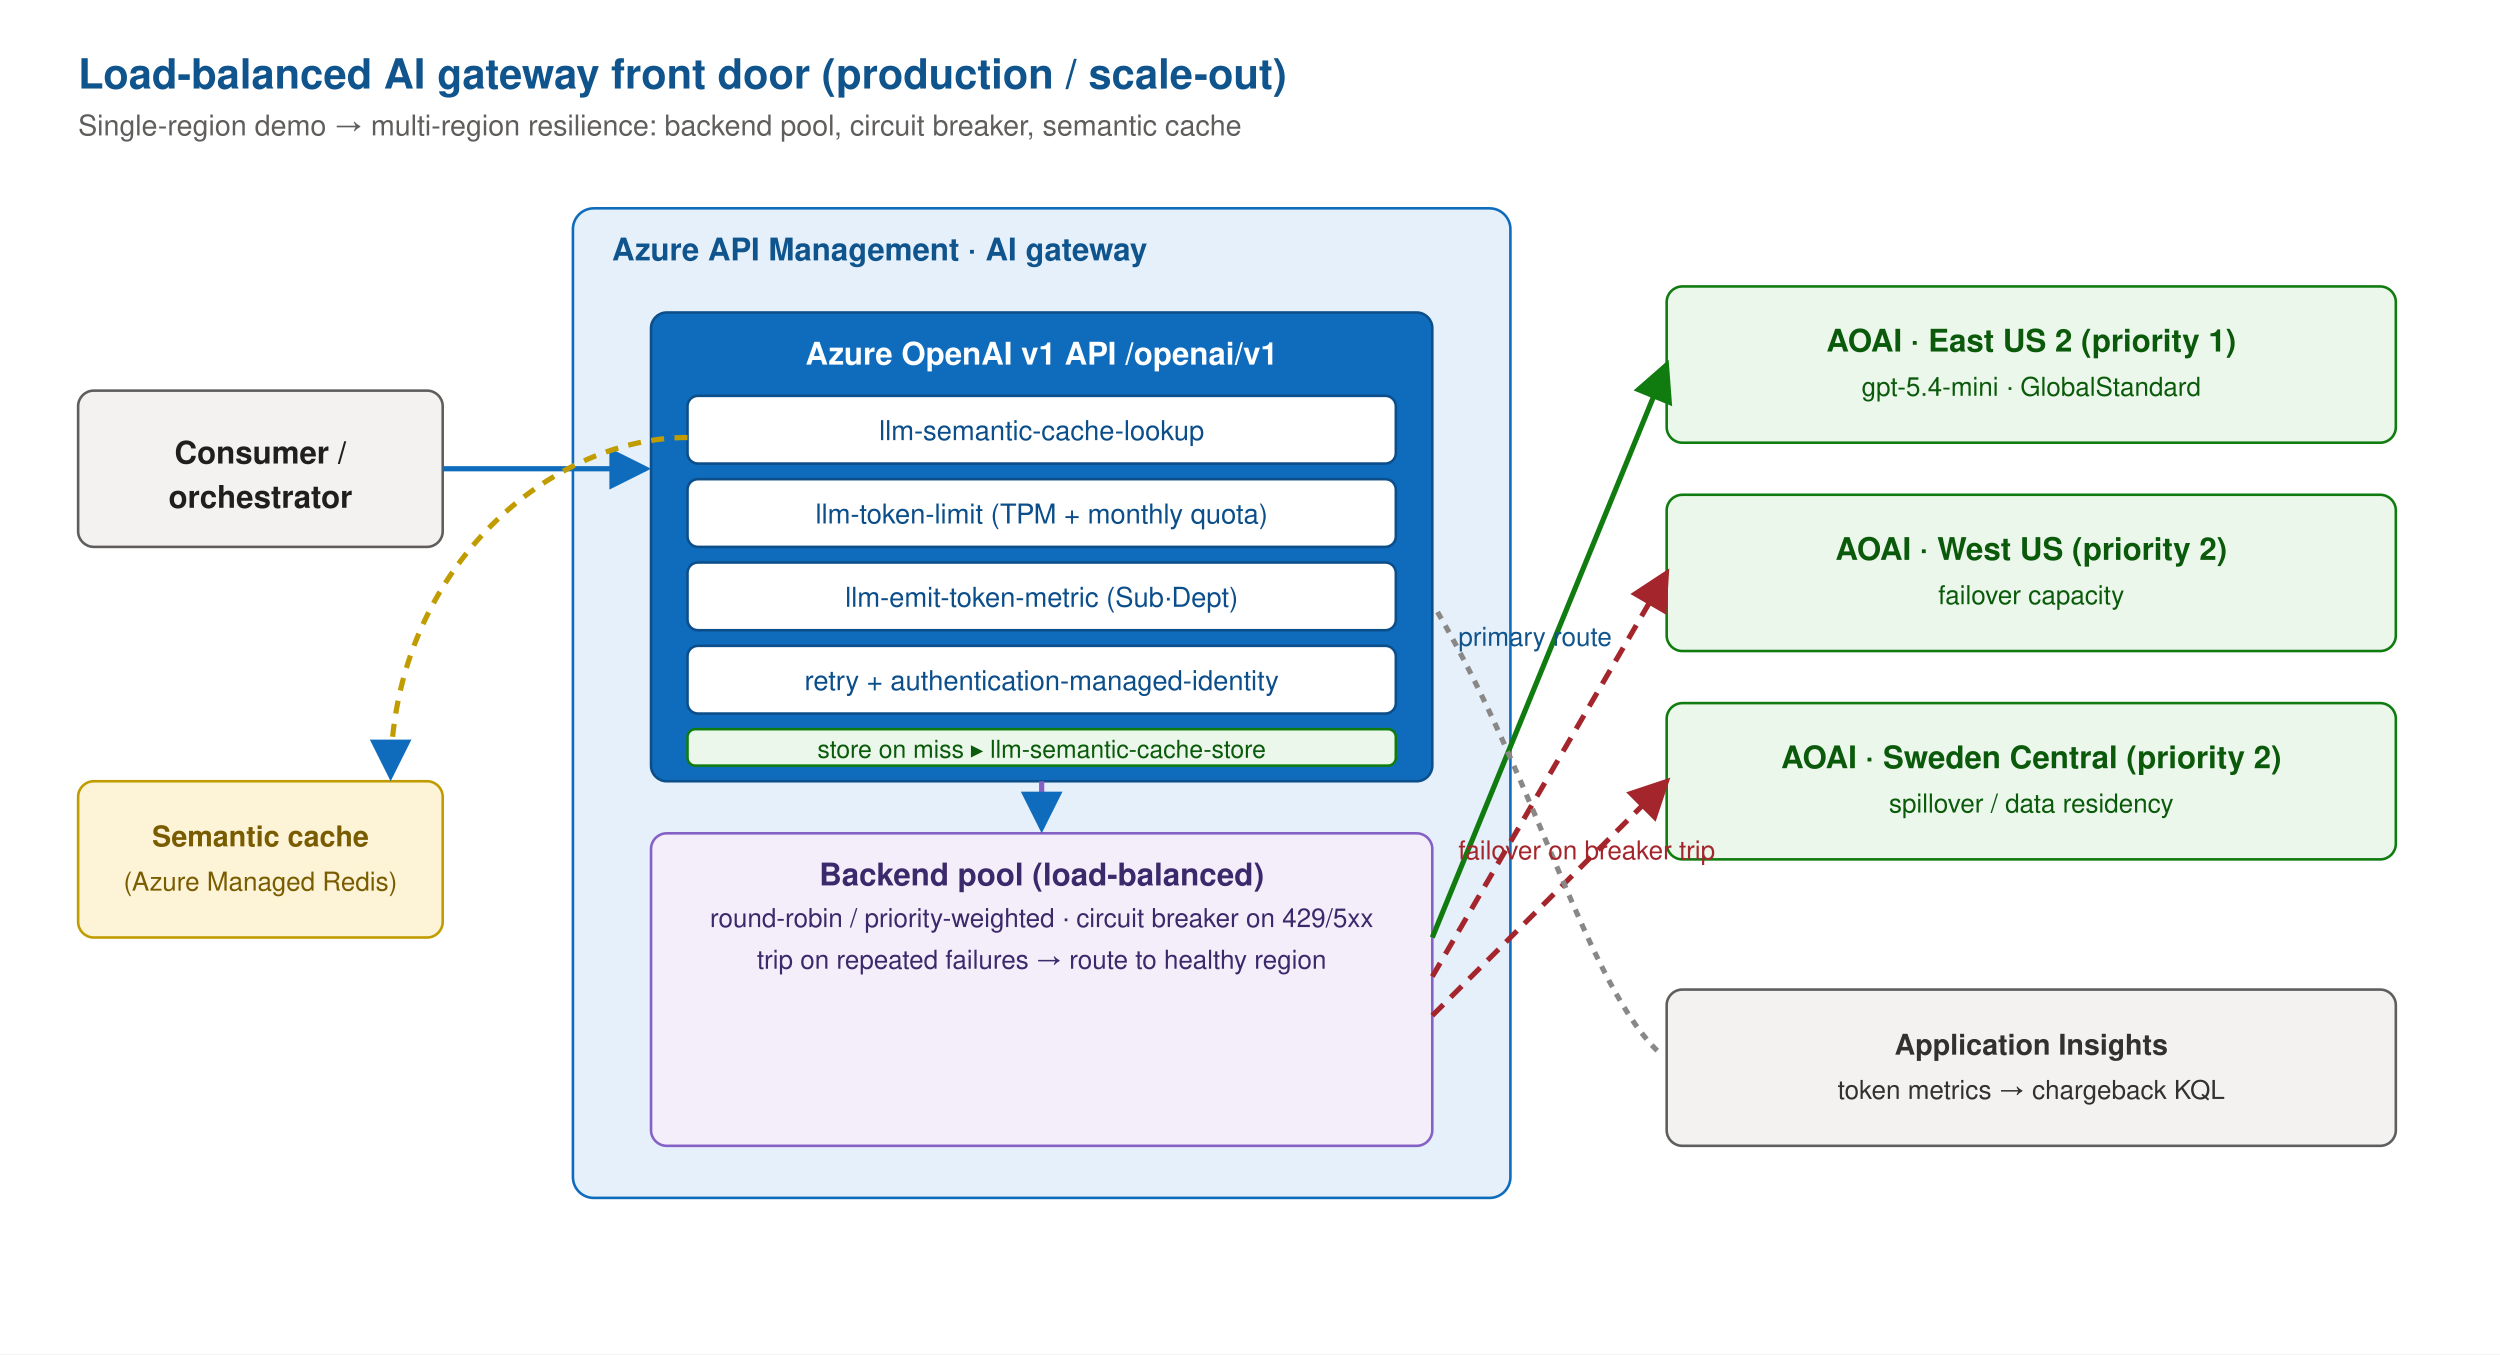
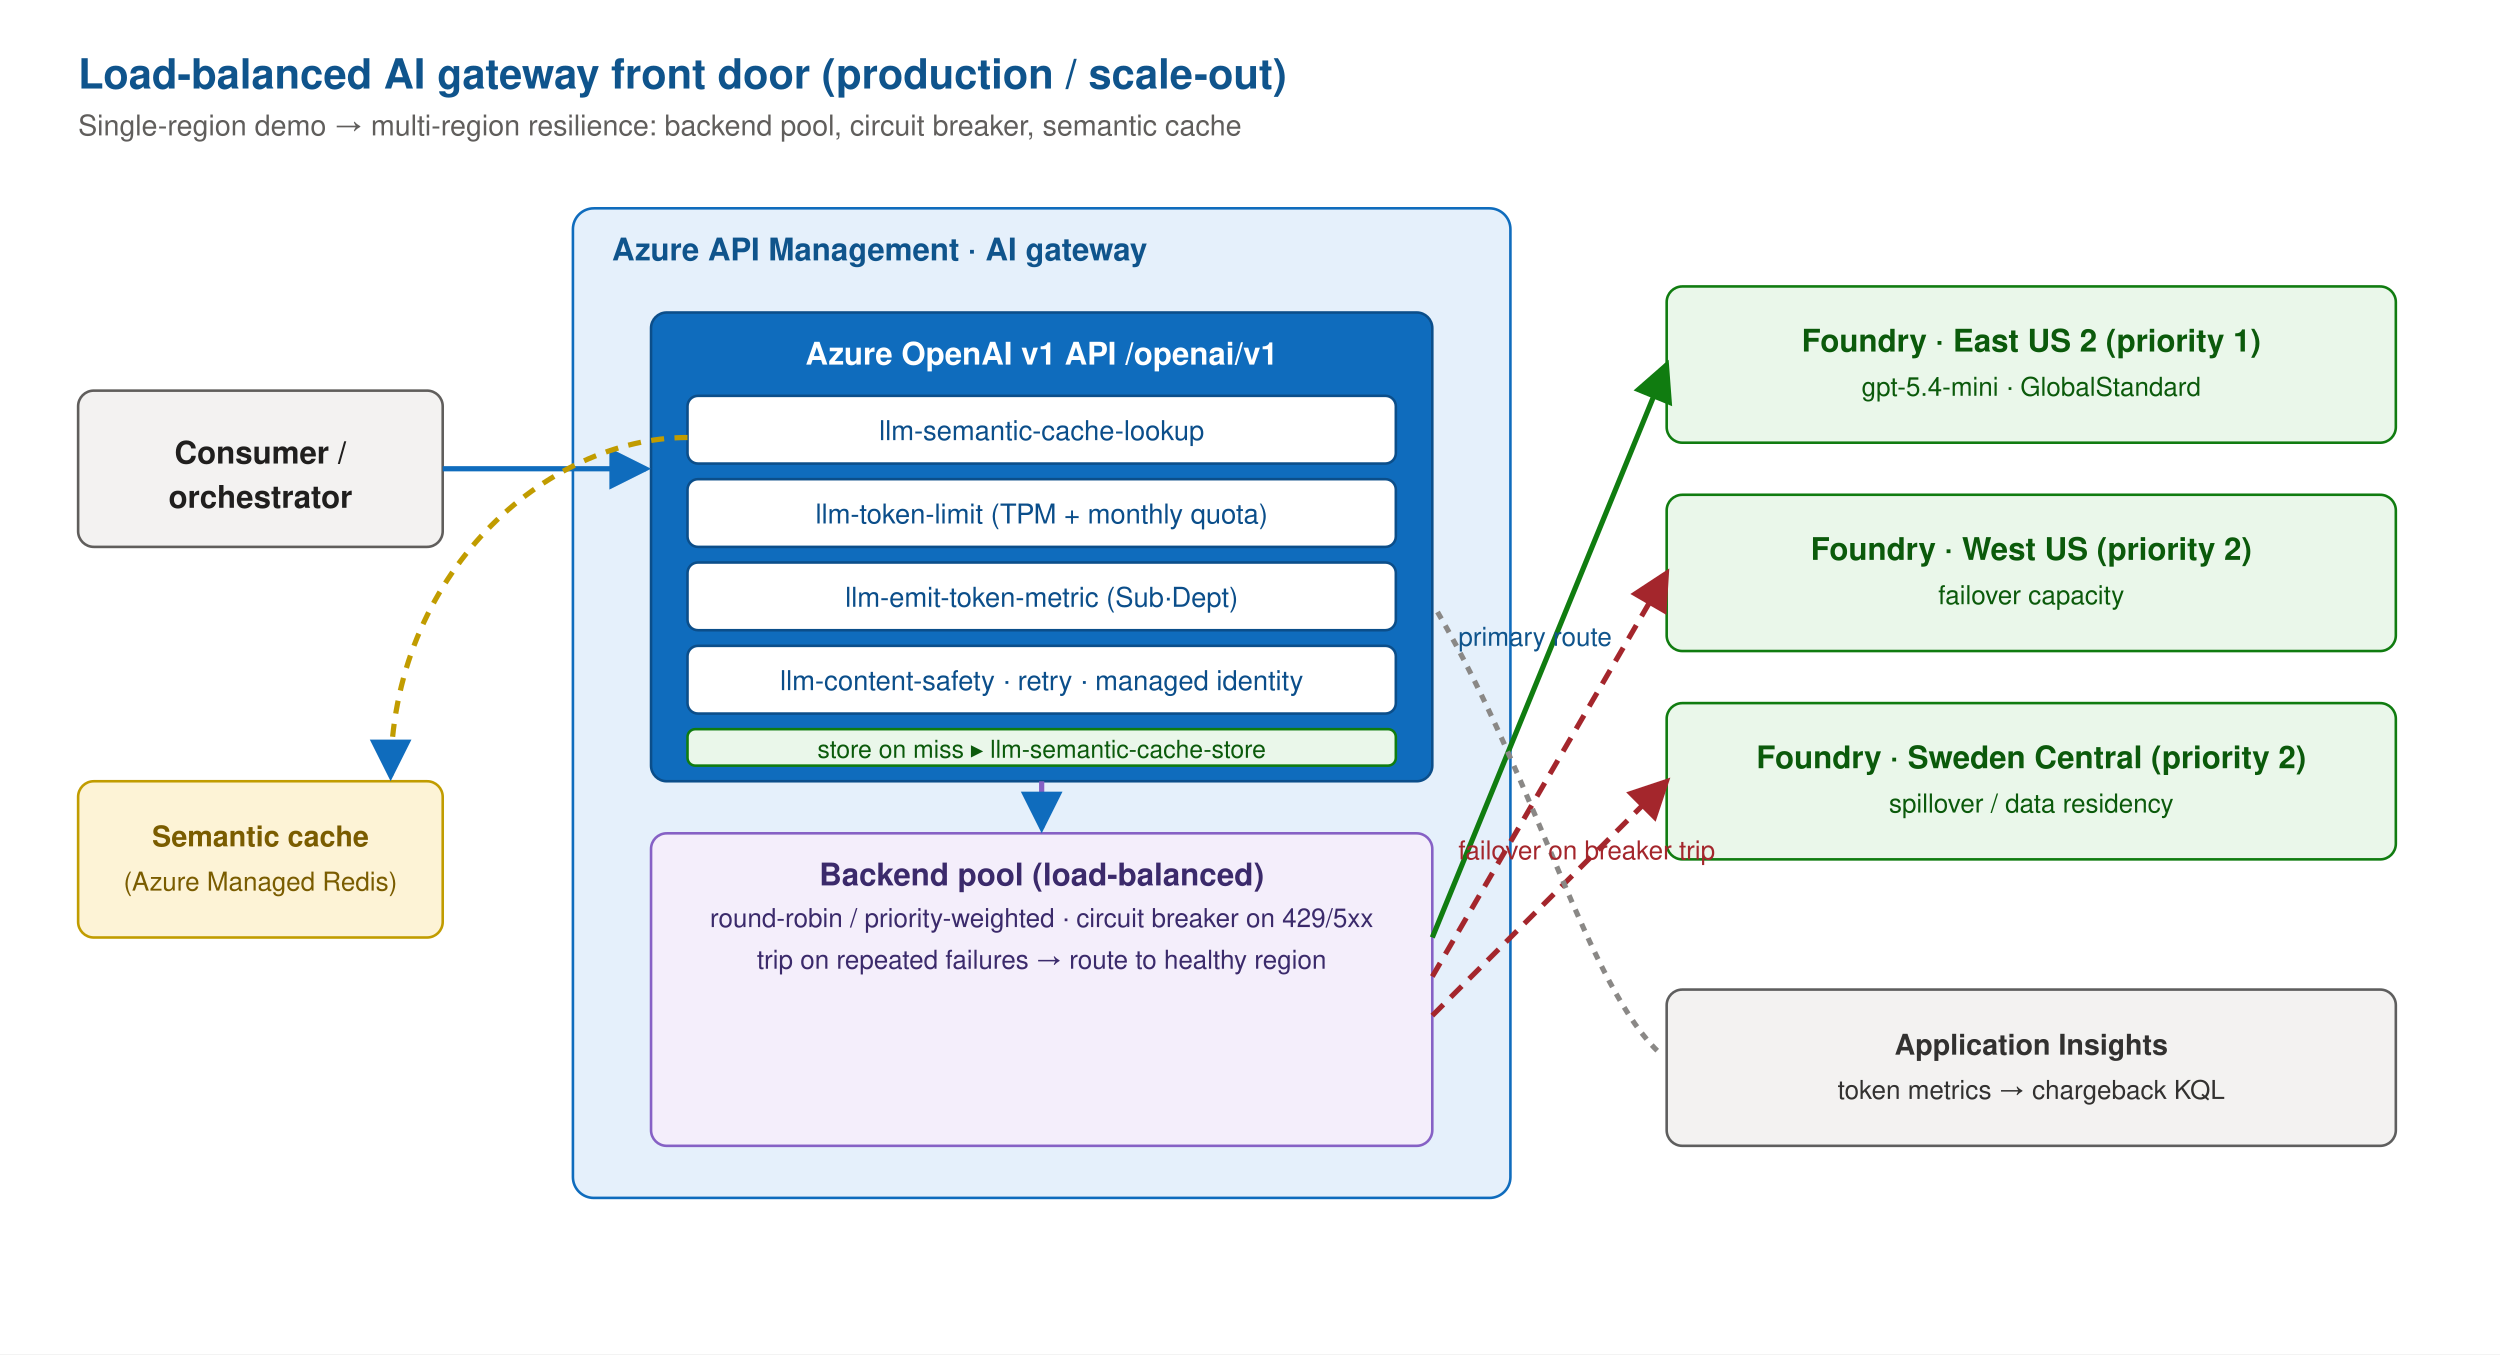
<svg xmlns="http://www.w3.org/2000/svg" viewBox="0 0 960 520" font-family="Segoe UI, Helvetica, Arial, sans-serif">
  <defs>
    <marker id="b" markerWidth="9" markerHeight="9" refX="7" refY="4" orient="auto">
      <path d="M0,0 L8,4 L0,8 z" fill="#0F6CBD" />
    </marker>
    <marker id="g" markerWidth="9" markerHeight="9" refX="7" refY="4" orient="auto">
      <path d="M0,0 L8,4 L0,8 z" fill="#107C10" />
    </marker>
    <marker id="r" markerWidth="9" markerHeight="9" refX="7" refY="4" orient="auto">
      <path d="M0,0 L8,4 L0,8 z" fill="#A4262C" />
    </marker>
  </defs>
  <rect x="0" y="0" width="960" height="520" fill="#FFFFFF" />
  <text x="30" y="34" font-size="16" font-weight="700" fill="#0F548C">Load-balanced AI gateway front door (production / scale-out)</text>
  <text x="30" y="52" font-size="11" fill="#605E5C">Single-region demo → multi-region resilience: backend pool, circuit breaker, semantic cache</text>
  <rect x="30" y="150" width="140" height="60" rx="6" fill="#F3F2F1" stroke="#605E5C" />
  <text x="100" y="178" font-size="12" font-weight="700" fill="#201F1E" text-anchor="middle">Consumer /</text>
  <text x="100" y="195" font-size="12" font-weight="700" fill="#201F1E" text-anchor="middle">orchestrator</text>
  <rect x="220" y="80" width="360" height="380" rx="8" fill="#E5F0FB" stroke="#0F6CBD" />
  <text x="235" y="100" font-size="12" font-weight="700" fill="#0F548C">Azure API Management · AI gateway</text>
  <rect x="250" y="120" width="300" height="180" rx="6" fill="#0F6CBD" stroke="#0B4E8A" />
  <text x="400" y="140" font-size="12" font-weight="700" fill="#fff" text-anchor="middle">Azure OpenAI v1 API  /openai/v1</text>
  <g font-size="10.5">
    <rect x="264" y="152" width="272" height="26" rx="4" fill="#fff" stroke="#0B4E8A" />
    <text x="400" y="169" fill="#0B4E8A" text-anchor="middle">llm-semantic-cache-lookup</text>
    <rect x="264" y="184" width="272" height="26" rx="4" fill="#fff" stroke="#0B4E8A" />
    <text x="400" y="201" fill="#0B4E8A" text-anchor="middle">llm-token-limit (TPM + monthly quota)</text>
    <rect x="264" y="216" width="272" height="26" rx="4" fill="#fff" stroke="#0B4E8A" />
    <text x="400" y="233" fill="#0B4E8A" text-anchor="middle">llm-emit-token-metric (Sub·Dept)</text>
    <rect x="264" y="248" width="272" height="26" rx="4" fill="#fff" stroke="#0B4E8A" />
-     <text x="400" y="265" fill="#0B4E8A" text-anchor="middle">retry + authentication-managed-identity</text>
+     <text x="400" y="265" fill="#0B4E8A" text-anchor="middle">llm-content-safety · retry · managed identity</text>
    <rect x="264" y="280" width="272" height="14" rx="3" fill="#EAF7EA" stroke="#107C10" />
    <text x="400" y="291" fill="#0B5A0B" text-anchor="middle" font-size="9.5">store on miss ▸ llm-semantic-cache-store</text>
  </g>
  <rect x="250" y="320" width="300" height="120" rx="6" fill="#F4EEFB" stroke="#8661C5" />
  <text x="400" y="340" font-size="12" font-weight="700" fill="#3B2A6B" text-anchor="middle">Backend pool  (load-balanced)</text>
  <text x="400" y="356" font-size="10" fill="#3B2A6B" text-anchor="middle">round-robin / priority-weighted · circuit breaker on 429/5xx</text>
  <text x="400" y="372" font-size="10" fill="#3B2A6B" text-anchor="middle">trip on repeated failures → route to healthy region</text>
  <rect x="30" y="300" width="140" height="60" rx="6" fill="#FDF3D6" stroke="#C19C00" />
  <text x="100" y="325" font-size="11" font-weight="700" fill="#7A5C00" text-anchor="middle">Semantic cache</text>
  <text x="100" y="342" font-size="10" fill="#7A5C00" text-anchor="middle">(Azure Managed Redis)</text>
  <rect x="640" y="110" width="280" height="60" rx="6" fill="#EAF7EA" stroke="#107C10" />
-   <text x="780" y="135" font-size="12" font-weight="700" fill="#0B5A0B" text-anchor="middle">AOAI · East US 2  (priority 1)</text>
+   <text x="780" y="135" font-size="12" font-weight="700" fill="#0B5A0B" text-anchor="middle">Foundry · East US 2  (priority 1)</text>
  <text x="780" y="152" font-size="10" fill="#0B5A0B" text-anchor="middle">gpt-5.4-mini · GlobalStandard</text>
  <rect x="640" y="190" width="280" height="60" rx="6" fill="#EAF7EA" stroke="#107C10" />
-   <text x="780" y="215" font-size="12" font-weight="700" fill="#0B5A0B" text-anchor="middle">AOAI · West US  (priority 2)</text>
+   <text x="780" y="215" font-size="12" font-weight="700" fill="#0B5A0B" text-anchor="middle">Foundry · West US  (priority 2)</text>
  <text x="780" y="232" font-size="10" fill="#0B5A0B" text-anchor="middle">failover capacity</text>
  <rect x="640" y="270" width="280" height="60" rx="6" fill="#EAF7EA" stroke="#107C10" />
-   <text x="780" y="295" font-size="12" font-weight="700" fill="#0B5A0B" text-anchor="middle">AOAI · Sweden Central  (priority 2)</text>
+   <text x="780" y="295" font-size="12" font-weight="700" fill="#0B5A0B" text-anchor="middle">Foundry · Sweden Central  (priority 2)</text>
  <text x="780" y="312" font-size="10" fill="#0B5A0B" text-anchor="middle">spillover / data residency</text>
  <rect x="640" y="380" width="280" height="60" rx="6" fill="#F3F2F1" stroke="#5E5E5E" />
  <text x="780" y="405" font-size="11" font-weight="700" fill="#323130" text-anchor="middle">Application Insights</text>
  <text x="780" y="422" font-size="10" fill="#323130" text-anchor="middle">token metrics → chargeback KQL</text>
  <g fill="none" stroke-width="2">
    <line x1="170" y1="180" x2="248" y2="180" stroke="#0F6CBD" marker-end="url(#b)" />
    <line x1="400" y1="300" x2="400" y2="318" stroke="#8661C5" marker-end="url(#b)" />
    <path d="M264,168 C210,168 150,220 150,298" stroke="#C19C00" stroke-dasharray="5 4" marker-end="url(#b)" />
    <line x1="550" y1="360" x2="640" y2="140" stroke="#107C10" marker-end="url(#g)" />
    <line x1="550" y1="375" x2="640" y2="220" stroke="#A4262C" stroke-dasharray="6 4" marker-end="url(#r)" />
    <line x1="550" y1="390" x2="640" y2="300" stroke="#A4262C" stroke-dasharray="6 4" marker-end="url(#r)" />
    <path d="M552,235 C590,300 610,380 638,405" stroke="#8A8886" stroke-dasharray="3 3" />
  </g>
  <text x="560" y="248" font-size="10" fill="#0F548C">primary route</text>
  <text x="560" y="330" font-size="10" fill="#A4262C">failover on breaker trip</text>
</svg>
